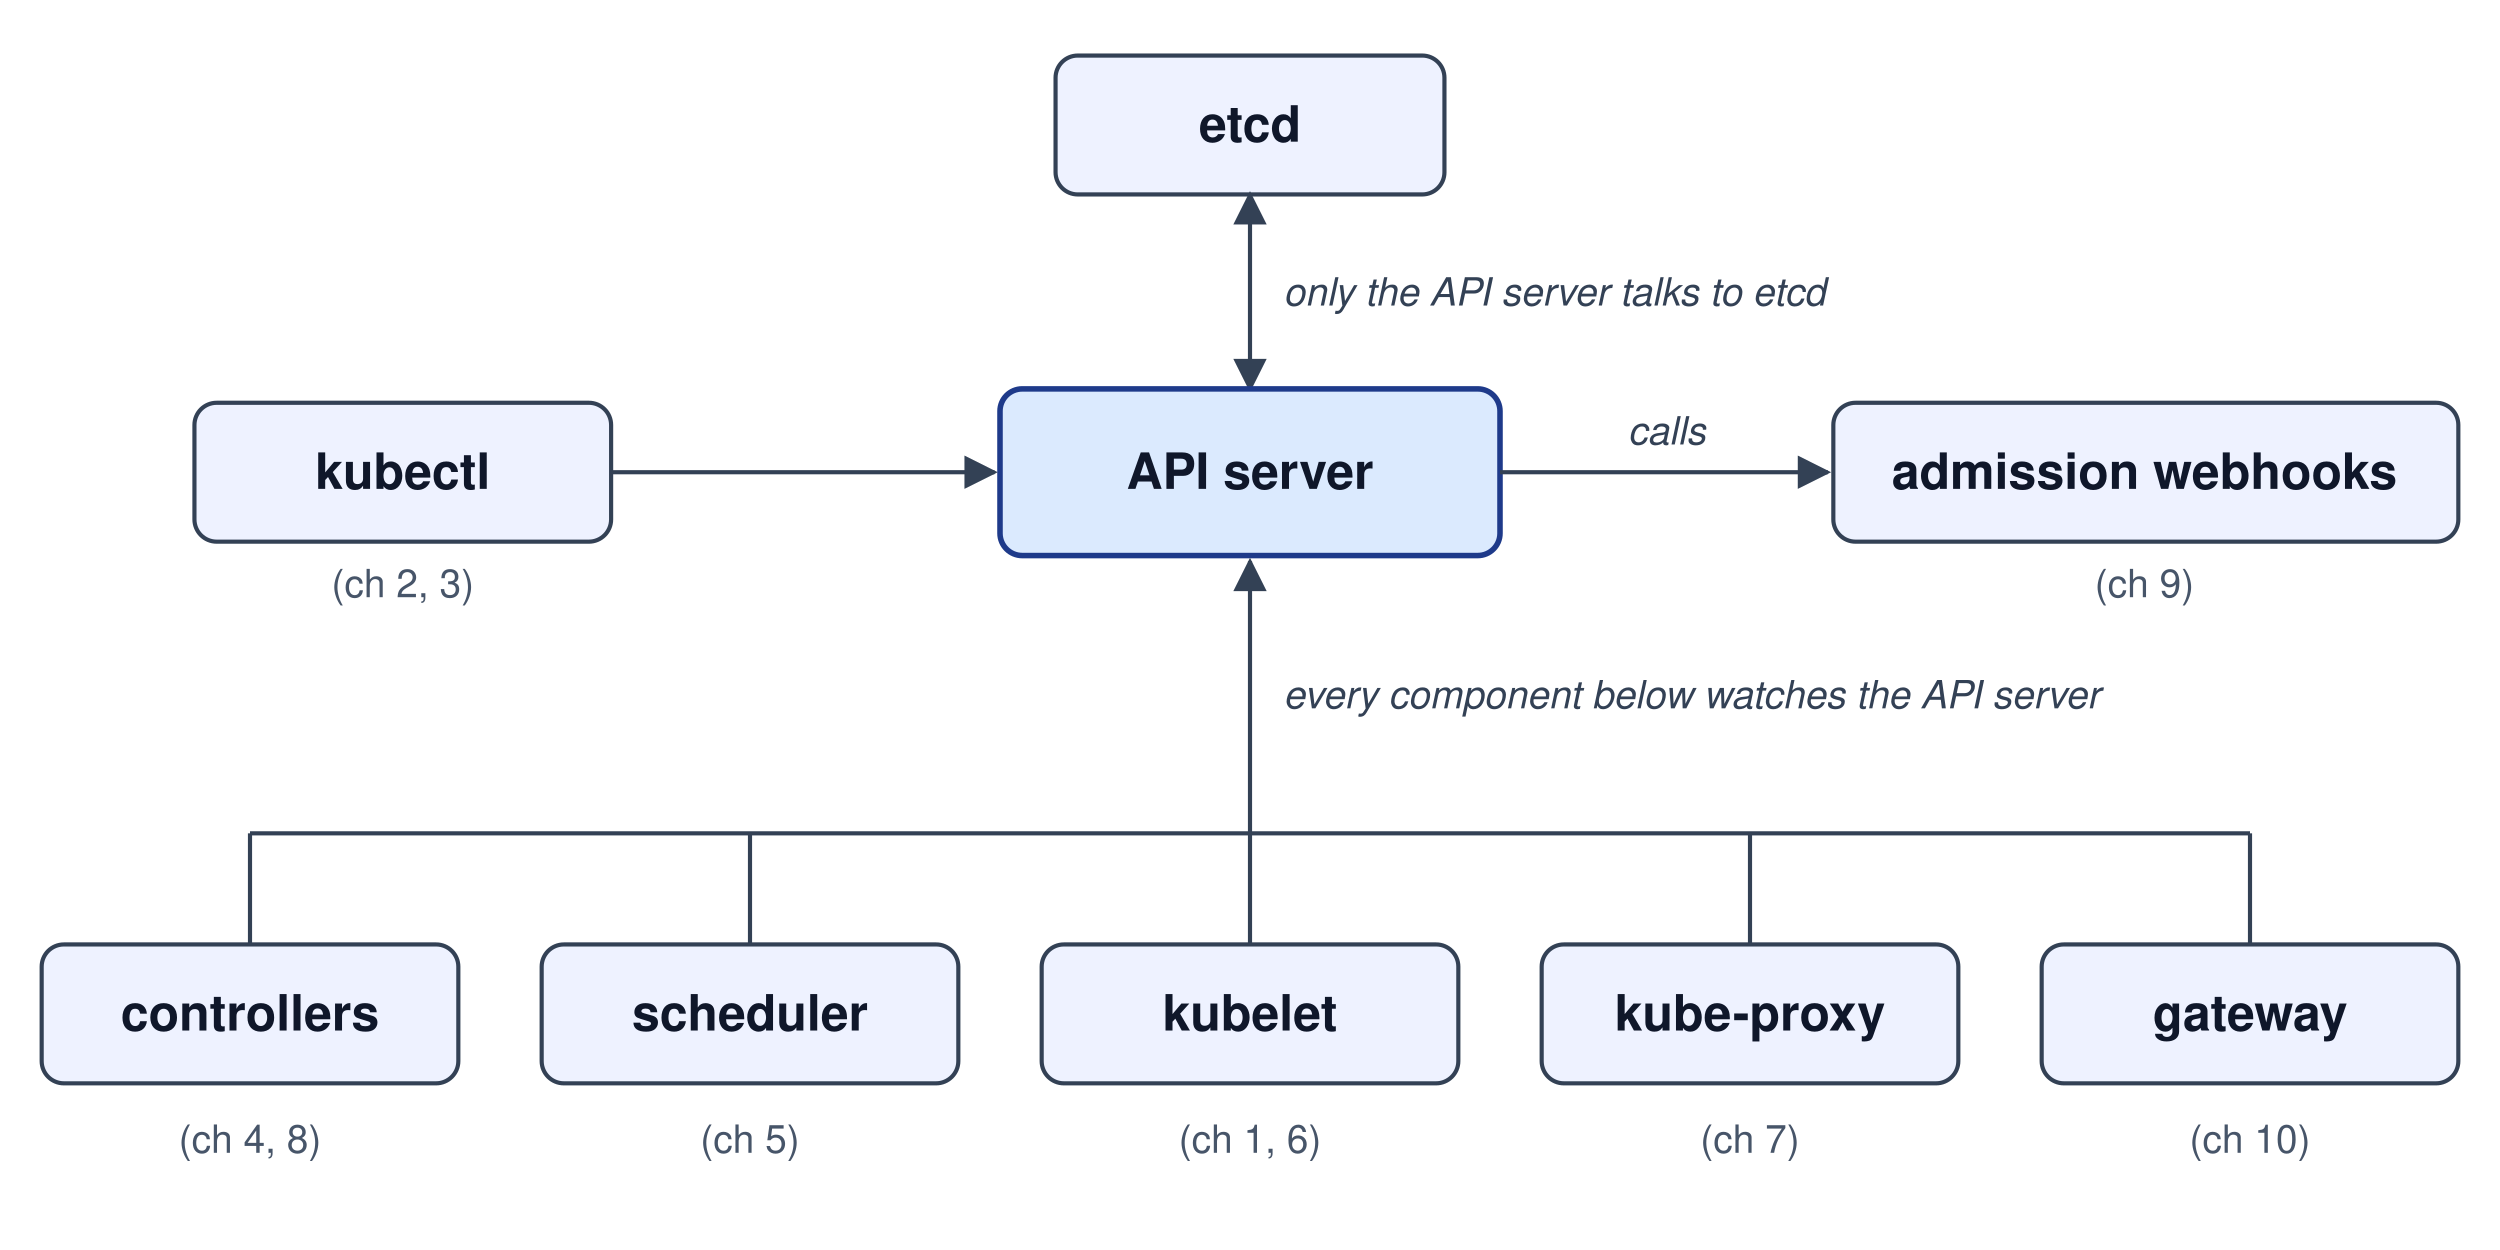
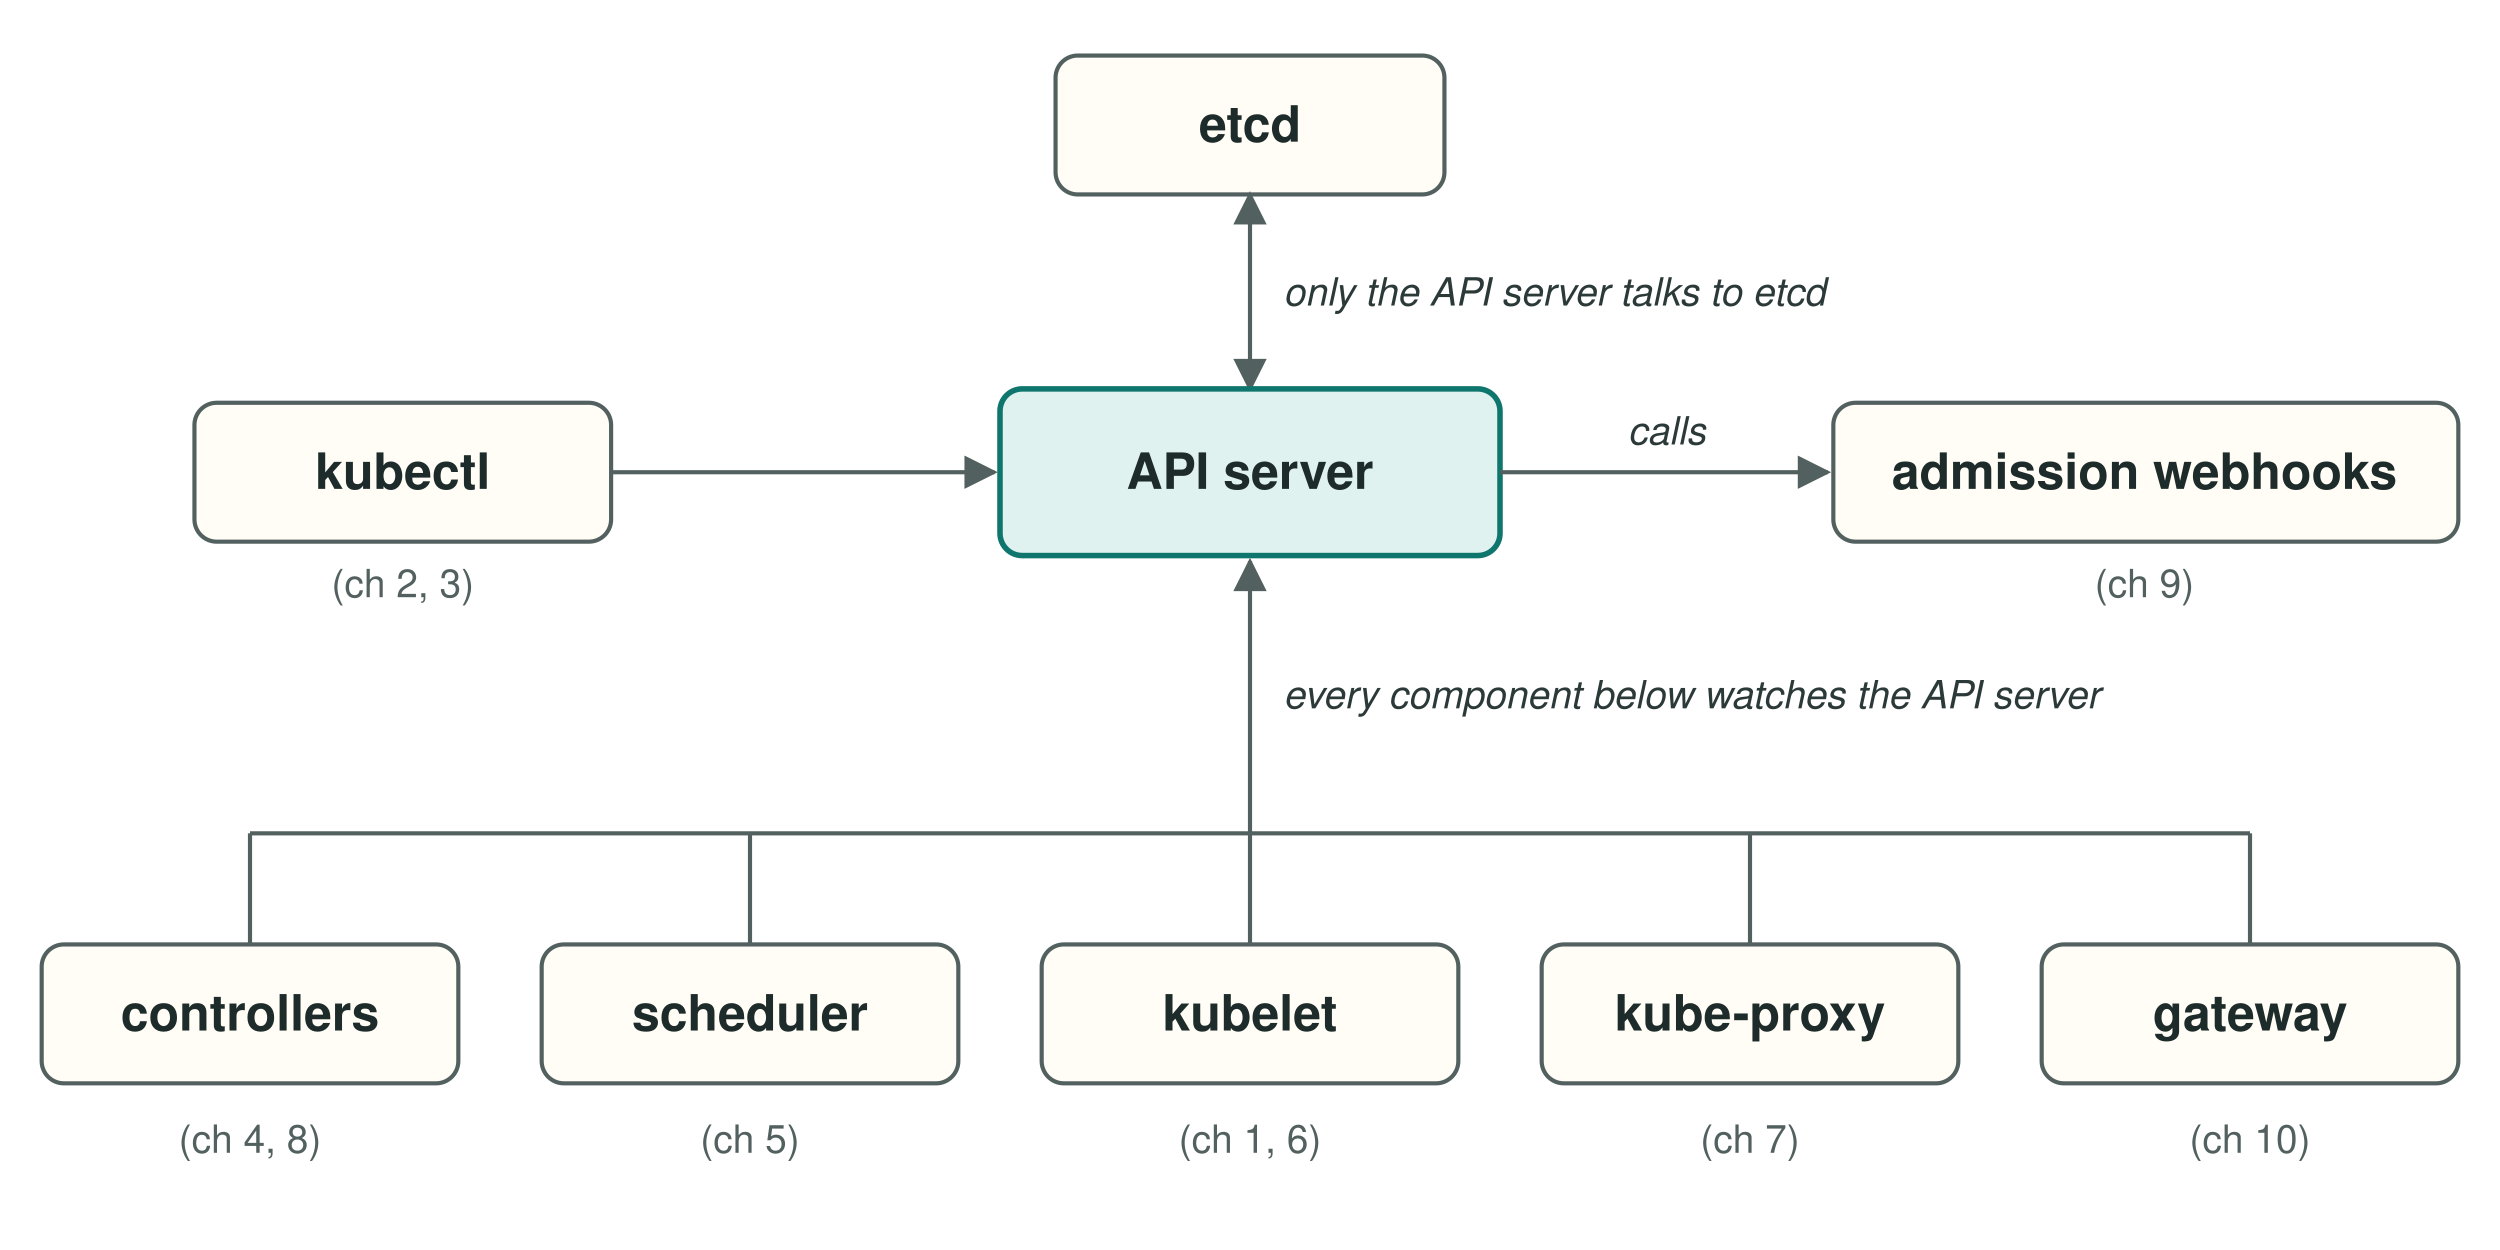
<svg xmlns="http://www.w3.org/2000/svg" viewBox="0 0 900 450" width="900" height="450" role="img" aria-labelledby="title desc">
  <defs>
    <marker id="arrow" viewBox="0 0 10 10" refX="9" refY="5" markerWidth="8" markerHeight="8" orient="auto-start-reverse">
-       <path d="M0,0 L10,5 L0,10 z" fill="#334155" />
+       <path d="M0,0 L10,5 L0,10 z" fill="#52615f" />
    </marker>
  </defs>
  <style>
-     text { font-family: -apple-system, "Segoe UI", Helvetica, Arial, sans-serif; fill: #0f172a; }
+     text { font-family: -apple-system, "Segoe UI", Helvetica, Arial, sans-serif; fill: #1d2b2a; }
    .name { font-size: 18px; font-weight: 600; }
-     .ch { font-size: 14px; fill: #475569; }
-     .note { font-size: 14px; fill: #334155; font-style: italic; }
-     .box { fill: #eef2ff; stroke: #334155; stroke-width: 1.5; }
-     .hub { fill: #dbeafe; stroke: #1e3a8a; stroke-width: 2; }
-     .line { stroke: #334155; stroke-width: 1.5; fill: none; }
+     .ch { font-size: 14px; fill: #52615f; }
+     .note { font-size: 14px; fill: #2b3a39; font-style: italic; }
+     .box { fill: #fffdf5; stroke: #52615f; stroke-width: 1.5; }
+     .hub { fill: #e0f2ef; stroke: #0f766e; stroke-width: 2; }
+     .line { stroke: #52615f; stroke-width: 1.5; fill: none; }
  </style>
  <rect width="900" height="450" fill="#ffffff" />
  <rect class="box" x="380" y="20" width="140" height="50" rx="8" />
  <text class="name" x="450" y="51" text-anchor="middle">etcd</text>
  <line class="line" x1="450" y1="70" x2="450" y2="140" marker-start="url(#arrow)" marker-end="url(#arrow)" />
  <text class="note" x="462" y="110">only the API server talks to etcd</text>
  <rect class="hub" x="360" y="140" width="180" height="60" rx="8" />
  <text class="name" x="450" y="176" text-anchor="middle">API server</text>
  <rect class="box" x="70" y="145" width="150" height="50" rx="8" />
  <text class="name" x="145" y="176" text-anchor="middle">kubectl</text>
  <text class="ch" x="145" y="215" text-anchor="middle">(ch 2, 3)</text>
  <line class="line" x1="220" y1="170" x2="358" y2="170" marker-end="url(#arrow)" />
  <rect class="box" x="660" y="145" width="225" height="50" rx="8" />
  <text class="name" x="772" y="176" text-anchor="middle">admission webhooks</text>
  <text class="ch" x="772" y="215" text-anchor="middle">(ch 9)</text>
  <line class="line" x1="540" y1="170" x2="658" y2="170" marker-end="url(#arrow)" />
  <text class="note" x="600" y="160" text-anchor="middle">calls</text>
  <line class="line" x1="450" y1="300" x2="450" y2="202" marker-end="url(#arrow)" />
  <text class="note" x="462" y="255">every component below watches the API server</text>
  <line class="line" x1="90" y1="300" x2="810" y2="300" />
  <line class="line" x1="90" y1="300" x2="90" y2="340" />
  <line class="line" x1="270" y1="300" x2="270" y2="340" />
  <line class="line" x1="450" y1="300" x2="450" y2="340" />
  <line class="line" x1="630" y1="300" x2="630" y2="340" />
  <line class="line" x1="810" y1="300" x2="810" y2="340" />
  <rect class="box" x="15" y="340" width="150" height="50" rx="8" />
  <text class="name" x="90" y="371" text-anchor="middle">controllers</text>
  <text class="ch" x="90" y="415" text-anchor="middle">(ch 4, 8)</text>
  <rect class="box" x="195" y="340" width="150" height="50" rx="8" />
  <text class="name" x="270" y="371" text-anchor="middle">scheduler</text>
  <text class="ch" x="270" y="415" text-anchor="middle">(ch 5)</text>
  <rect class="box" x="375" y="340" width="150" height="50" rx="8" />
  <text class="name" x="450" y="371" text-anchor="middle">kubelet</text>
  <text class="ch" x="450" y="415" text-anchor="middle">(ch 1, 6)</text>
  <rect class="box" x="555" y="340" width="150" height="50" rx="8" />
  <text class="name" x="630" y="371" text-anchor="middle">kube-proxy</text>
  <text class="ch" x="630" y="415" text-anchor="middle">(ch 7)</text>
  <rect class="box" x="735" y="340" width="150" height="50" rx="8" />
  <text class="name" x="810" y="371" text-anchor="middle">gateway</text>
  <text class="ch" x="810" y="415" text-anchor="middle">(ch 10)</text>
</svg>
